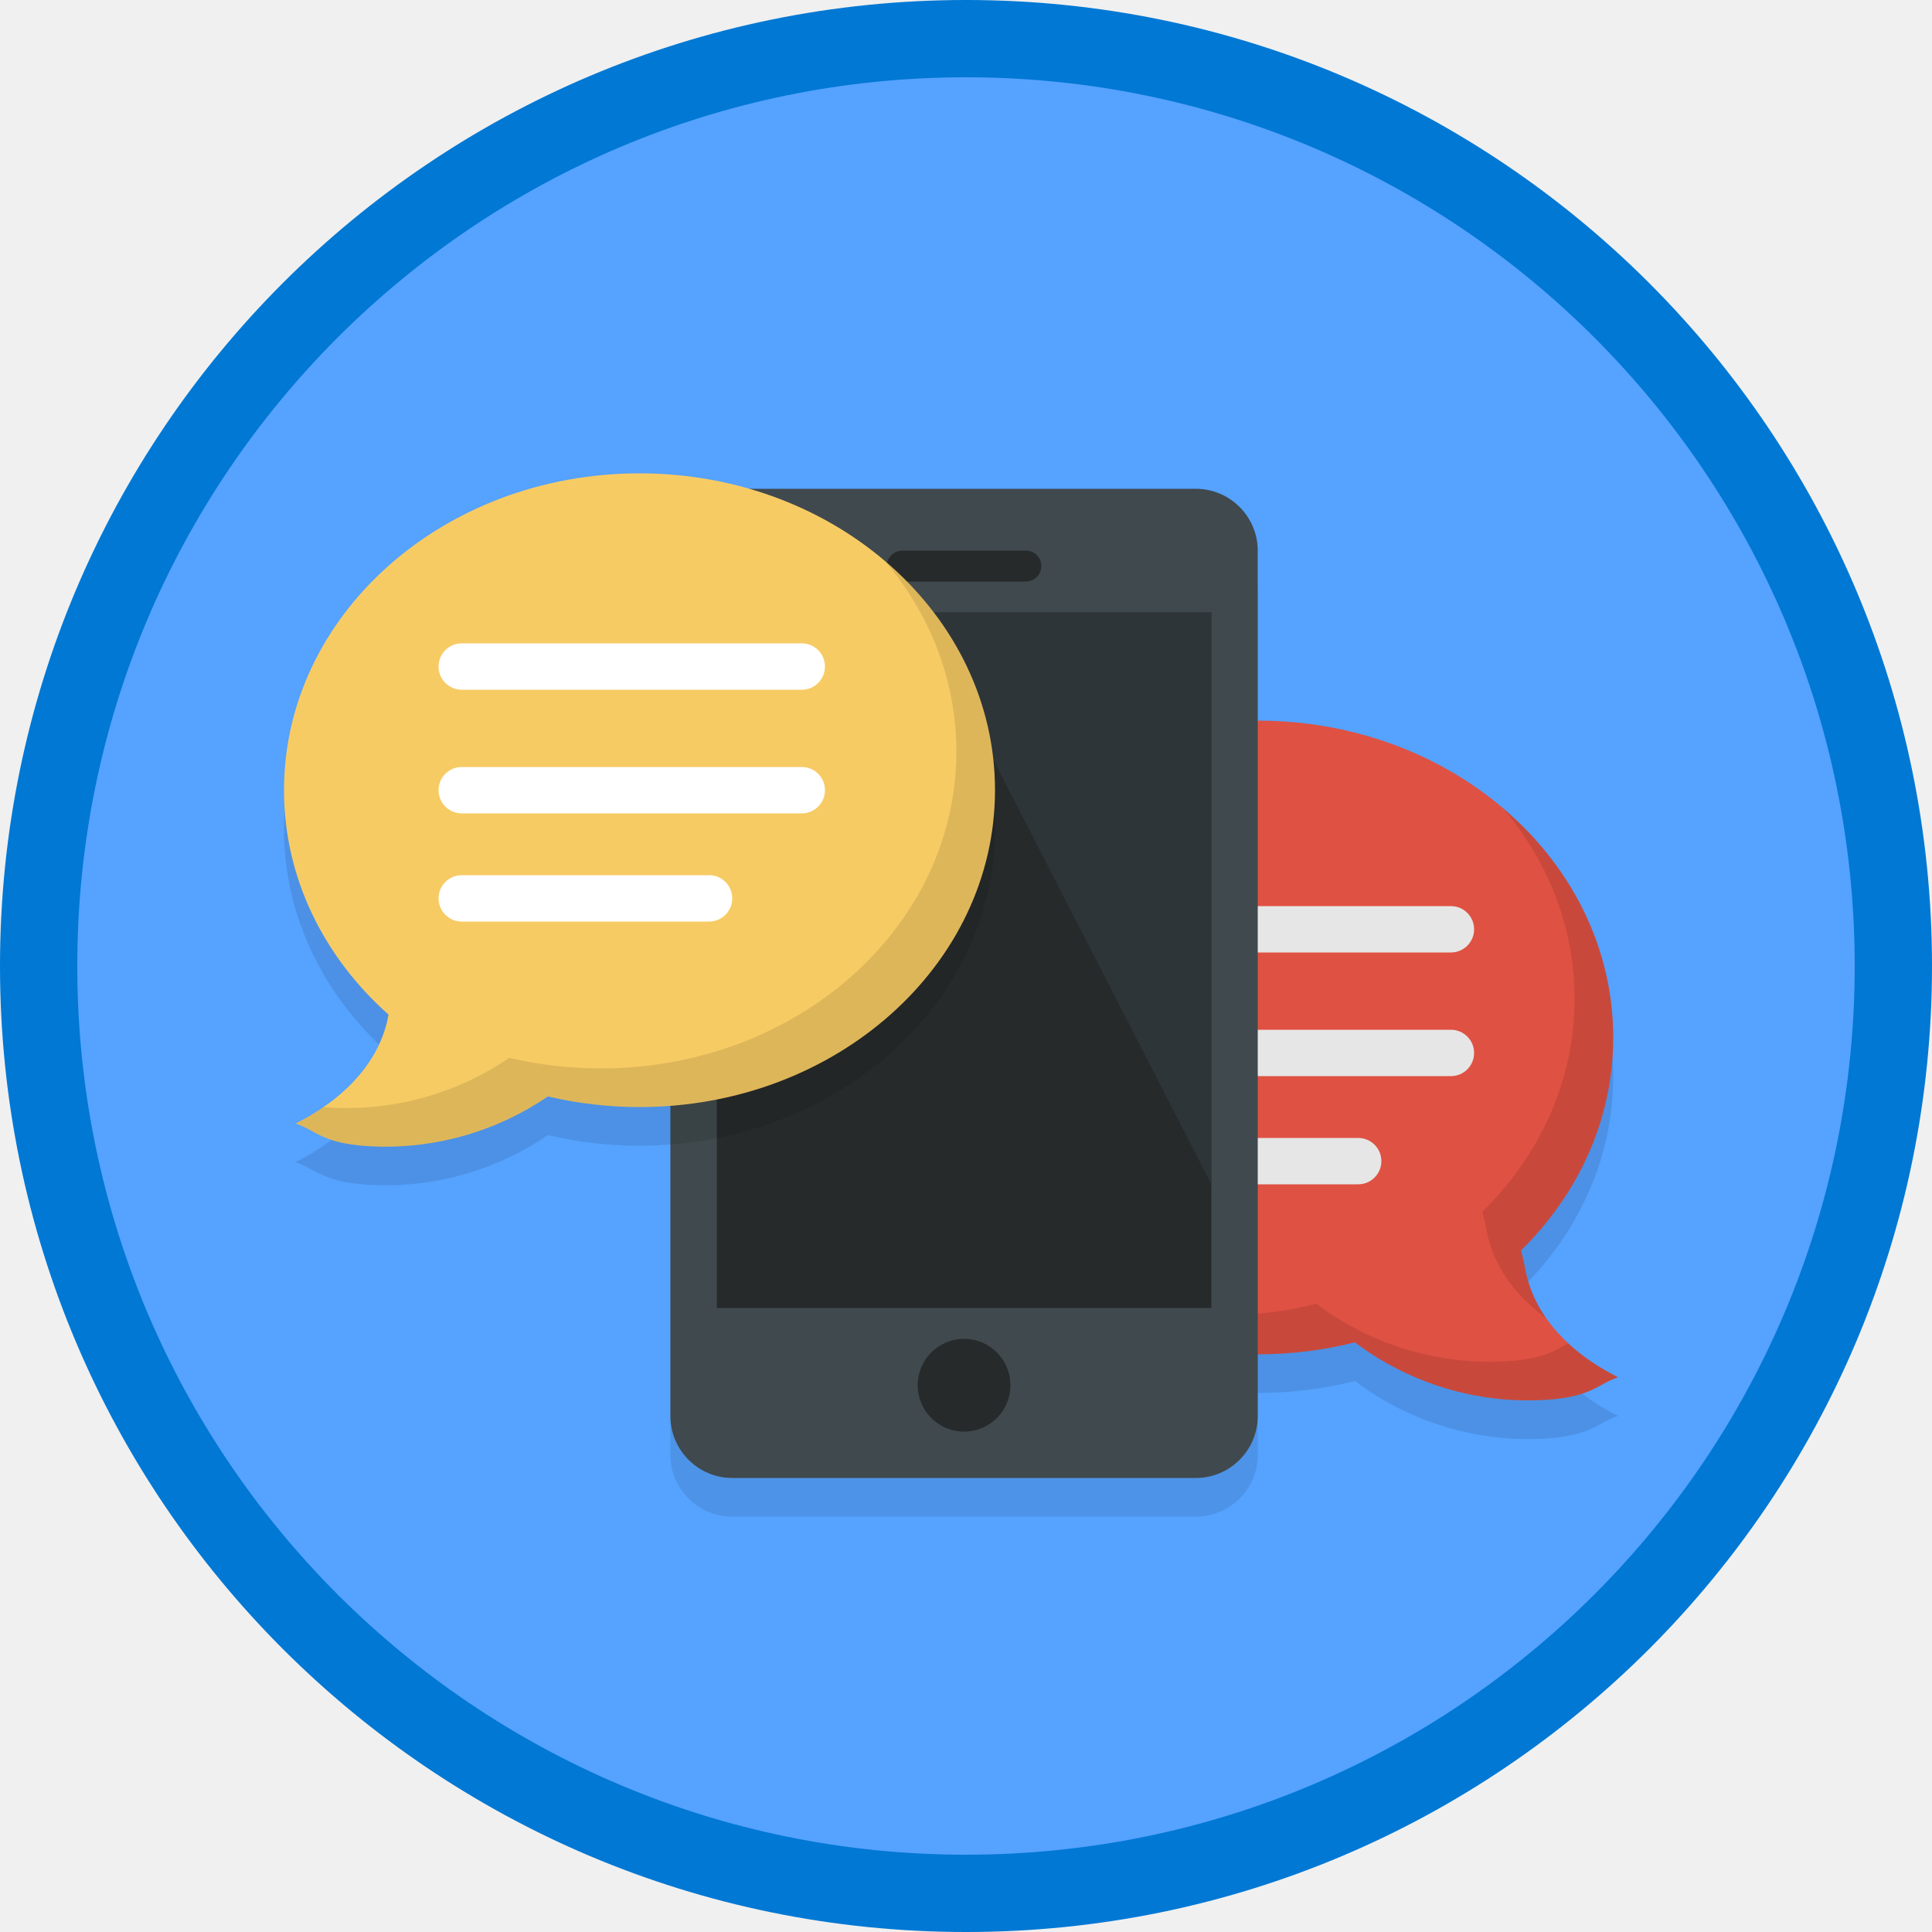
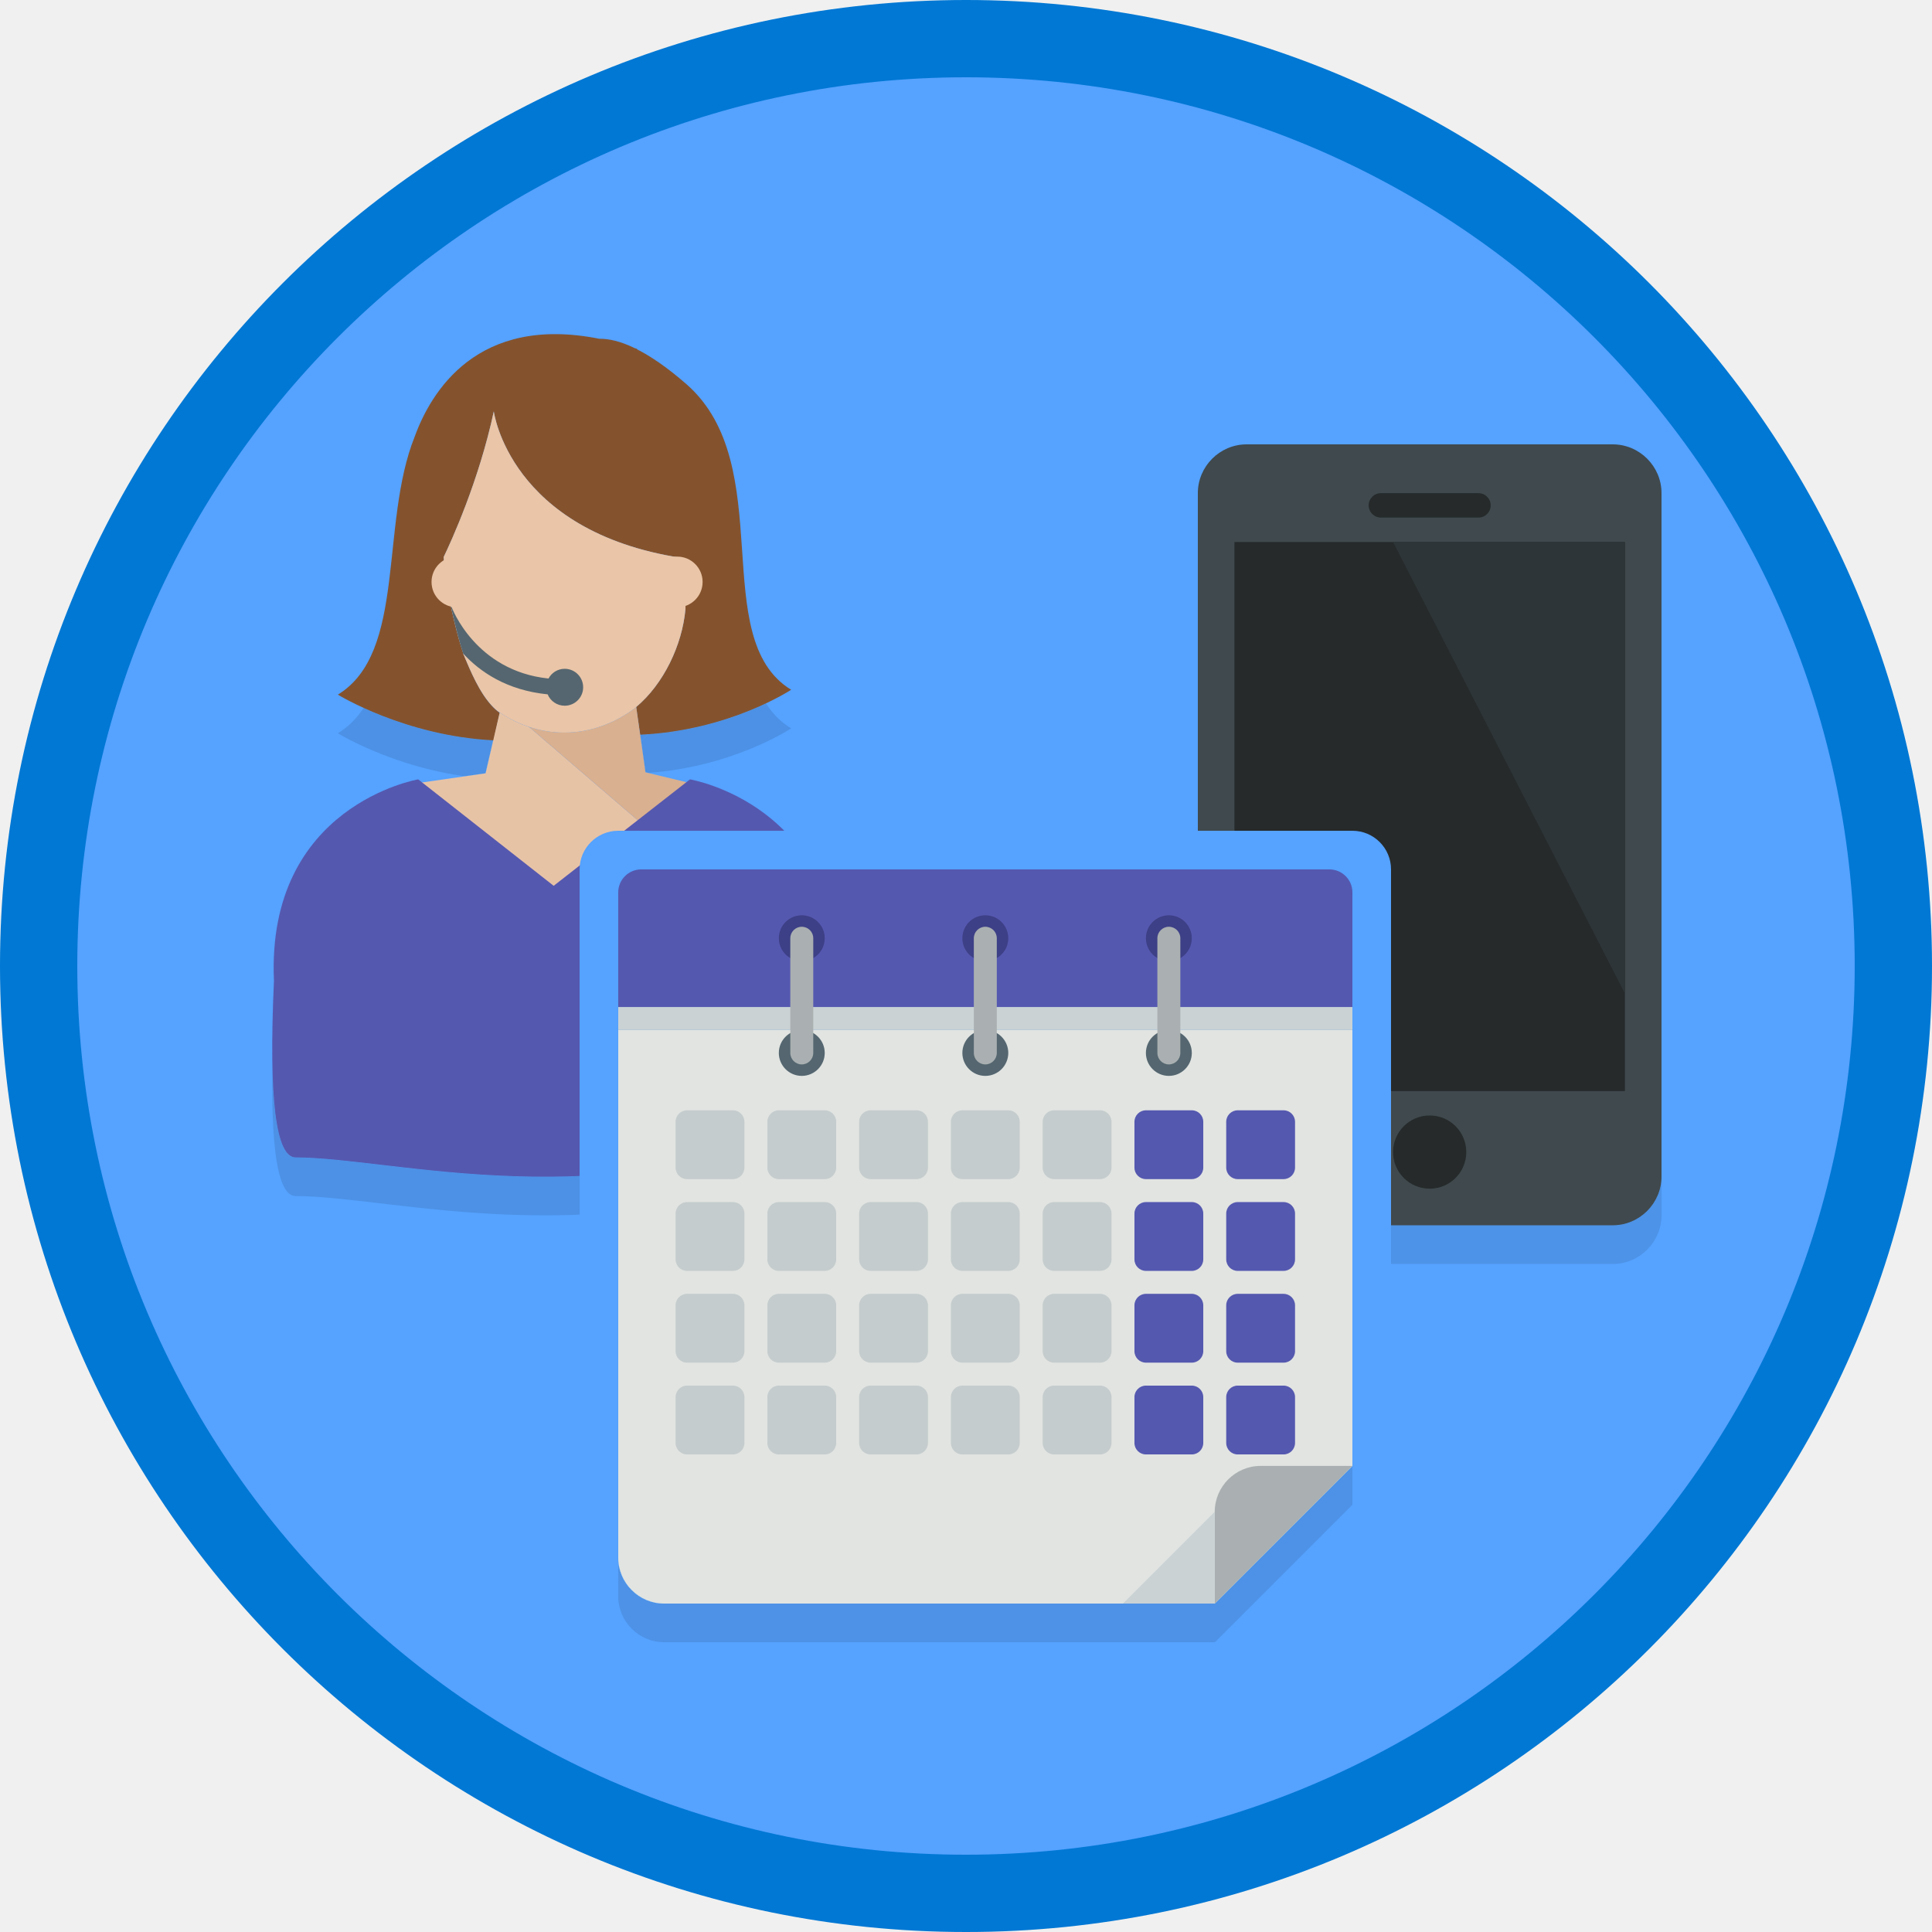
<svg xmlns="http://www.w3.org/2000/svg" xmlns:xlink="http://www.w3.org/1999/xlink" width="100px" height="100px" viewBox="0 0 100 100" version="1.1">
  <defs>
    <rect id="path-1" x="0" y="0" width="96" height="96" rx="48" />
-     <path d="M32.026,27.421 C32.114,27.734 32.186,28.047 32.242,28.36 C32.939,32.267 37.121,33.966 37.043,33.991 C35.96,34.341 35.668,35.098 32.817,35.179 C29.356,35.276 26.061,34.164 23.428,32.18 C21.83,32.584 20.143,32.8 18.4,32.8 C8.238,32.8 3.55271368e-15,25.457 3.55271368e-15,16.4 C3.55271368e-15,7.343 8.238,3.55271368e-15 18.4,3.55271368e-15 C28.562,3.55271368e-15 36.8,7.343 36.8,16.4 C36.8,20.643 34.992,24.51 32.026,27.421 Z" id="path-3" />
-     <filter x="-2.7%" y="-2.8%" width="105.4%" height="111.4%" filterUnits="objectBoundingBox" id="filter-4">
-       <feOffset dx="0" dy="2" in="SourceAlpha" result="shadowOffsetOuter1" />
-       <feColorMatrix values="0 0 0 0 0   0 0 0 0 0   0 0 0 0 0  0 0 0 0.1 0" type="matrix" in="shadowOffsetOuter1" />
-     </filter>
-     <filter x="-2.7%" y="-2.8%" width="105.4%" height="111.4%" filterUnits="objectBoundingBox" id="filter-5">
-       <feOffset dx="-2" dy="-2" in="SourceAlpha" result="shadowOffsetInner1" />
-       <feComposite in="shadowOffsetInner1" in2="SourceAlpha" operator="arithmetic" k2="-1" k3="1" result="shadowInnerInner1" />
-       <feColorMatrix values="0 0 0 0 0   0 0 0 0 0   0 0 0 0 0  0 0 0 0.1 0" type="matrix" in="shadowInnerInner1" />
-     </filter>
-     <filter x="-13.2%" y="-7.8%" width="128.3%" height="117.2%" filterUnits="objectBoundingBox" id="filter-6">
+     <filter x="-16.7%" y="-9.9%" width="133.3%" height="121.2%" filterUnits="objectBoundingBox" id="filter-3">
      <feOffset dx="0" dy="2" in="SourceAlpha" result="shadowOffsetOuter1" />
      <feColorMatrix values="0 0 0 0 0   0 0 0 0 0   0 0 0 0 0  0 0 0 0.096 0" type="matrix" in="shadowOffsetOuter1" result="shadowMatrixOuter1" />
      <feMerge>
        <feMergeNode in="shadowMatrixOuter1" />
        <feMergeNode in="SourceGraphic" />
      </feMerge>
    </filter>
-     <path d="M13.661,32.251 C11.128,33.98 8.053,34.935 4.836,34.845 C1.984,34.765 1.692,34.007 0.609,33.657 C0.531,33.632 4.714,31.933 5.41,28.026 C5.411,28.023 5.411,28.02 5.412,28.017 C2.069,25.047 0,20.939 0,16.4 C0,7.343 8.238,0 18.4,0 C28.562,0 36.8,7.343 36.8,16.4 C36.8,25.457 28.562,32.8 18.4,32.8 C16.761,32.8 15.173,32.609 13.661,32.251 Z" id="path-7" />
-     <filter x="-2.7%" y="-2.9%" width="105.4%" height="111.5%" filterUnits="objectBoundingBox" id="filter-8">
+     <filter x="-13.3%" y="-9.1%" width="126.7%" height="118.2%" filterUnits="objectBoundingBox" id="filter-4">
      <feOffset dx="0" dy="2" in="SourceAlpha" result="shadowOffsetOuter1" />
-       <feColorMatrix values="0 0 0 0 0   0 0 0 0 0   0 0 0 0 0  0 0 0 0.1 0" type="matrix" in="shadowOffsetOuter1" />
+       <feColorMatrix values="0 0 0 0 0   0 0 0 0 0   0 0 0 0 0  0 0 0 0.101 0" type="matrix" in="shadowOffsetOuter1" result="shadowMatrixOuter1" />
+       <feMerge>
+         <feMergeNode in="shadowMatrixOuter1" />
+         <feMergeNode in="SourceGraphic" />
+       </feMerge>
    </filter>
-     <filter x="-2.7%" y="-2.9%" width="105.4%" height="111.5%" filterUnits="objectBoundingBox" id="filter-9">
-       <feOffset dx="-2" dy="-2" in="SourceAlpha" result="shadowOffsetInner1" />
-       <feComposite in="shadowOffsetInner1" in2="SourceAlpha" operator="arithmetic" k2="-1" k3="1" result="shadowInnerInner1" />
-       <feColorMatrix values="0 0 0 0 0   0 0 0 0 0   0 0 0 0 0  0 0 0 0.1 0" type="matrix" in="shadowInnerInner1" />
+     <filter x="-10.5%" y="-10.5%" width="123.7%" height="123.7%" filterUnits="objectBoundingBox" id="filter-5">
+       <feOffset dx="0" dy="2" in="SourceAlpha" result="shadowOffsetOuter1" />
+       <feColorMatrix values="0 0 0 0 0   0 0 0 0 0   0 0 0 0 0  0 0 0 0.098 0" type="matrix" in="shadowOffsetOuter1" result="shadowMatrixOuter1" />
+       <feMerge>
+         <feMergeNode in="shadowMatrixOuter1" />
+         <feMergeNode in="SourceGraphic" />
+       </feMerge>
    </filter>
  </defs>
  <g id="Badges" stroke="none" stroke-width="1" fill="none" fill-rule="evenodd">
    <g id="M365-SFA-Generalist-2" transform="translate(-50, -1060)">
-       <g id="M365-SFA-Generalist/connect-and-communicate-with-microsoft-365" transform="translate(50, 1060)">
+       <g id="M365-SFA-Generalist/modern-communications-with-microsoft-teams" transform="translate(50, 1060)">
        <g id="Mask" transform="translate(2, 2)">
          <mask id="mask-2" fill="white">
            <use xlink:href="#path-1" />
          </mask>
          <use id="BG" fill="#55A2FF" xlink:href="#path-1" />
-           <g id="Group" mask="url(#mask-2)">
-             <g transform="translate(12.7, 22.5)">
-               <g id="Chat-Bubble---Bottom" transform="translate(32, 12.8)">
-                 <g id="Combined-Shape" fill-rule="nonzero">
-                   <use fill="black" fill-opacity="1" filter="url(#filter-4)" xlink:href="#path-3" />
-                   <use fill="#DF5142" xlink:href="#path-3" />
-                   <use fill="black" fill-opacity="1" filter="url(#filter-5)" xlink:href="#path-3" />
-                 </g>
-                 <rect id="Rectangle" fill="#E6E6E6" fill-rule="nonzero" x="9.6" y="9.6" width="20" height="2.4" rx="1.2" />
-                 <rect id="Rectangle" fill="#E6E6E6" fill-rule="nonzero" x="9.6" y="16" width="20" height="2.4" rx="1.2" />
-                 <rect id="Rectangle" fill="#E6E6E6" fill-rule="nonzero" x="9.6" y="21.6" width="15.2" height="2.4" rx="1.2" />
-               </g>
-               <g id="Mobile" filter="url(#filter-6)" transform="translate(20, 0.8)">
-                 <path d="M30.4,48 C30.4,49.76 28.96,51.2 27.2,51.2 L3.2,51.2 C1.44,51.2 0,49.76 0,48 L0,3.2 C0,1.44 1.44,0 3.2,0 L27.2,0 C28.96,0 30.4,1.44 30.4,3.2 L30.4,48" id="Fill-1355" fill="#3F4A4D" />
-                 <polygon id="Fill-1356" fill="#252A2C" points="2.4 42.4 28 42.4 28 6.4 2.4 6.4" />
-                 <path d="M17.6,46.4 C17.6,47.726 16.526,48.8 15.2,48.8 C13.874,48.8 12.8,47.726 12.8,46.4 C12.8,45.074 13.874,44 15.2,44 C16.526,44 17.6,45.074 17.6,46.4" id="Fill-1357" fill="#252A2C" />
-                 <path d="M18.4,4.8 L12,4.8 C11.558,4.8 11.2,4.442 11.2,4 C11.2,3.558 11.558,3.2 12,3.2 L18.4,3.2 C18.842,3.2 19.2,3.558 19.2,4 C19.2,4.442 18.842,4.8 18.4,4.8" id="Fill-1358" fill="#252A2C" />
-                 <polyline id="Fill-1359" fill="#2E3537" points="28 36 12.8 6.4 28 6.4 28 36" />
-               </g>
-               <g id="Chat-Bubble---Top-" transform="translate(-0, 0)">
-                 <g id="Combined-Shape" fill-rule="nonzero">
-                   <use fill="black" fill-opacity="1" filter="url(#filter-8)" xlink:href="#path-7" />
-                   <use fill="#F7CB64" xlink:href="#path-7" />
-                   <use fill="black" fill-opacity="1" filter="url(#filter-9)" xlink:href="#path-7" />
-                 </g>
-                 <rect id="Rectangle" fill="#FFFFFF" fill-rule="nonzero" x="8" y="8.8" width="20" height="2.4" rx="1.2" />
-                 <rect id="Rectangle" fill="#FFFFFF" fill-rule="nonzero" x="8" y="15.2" width="20" height="2.4" rx="1.2" />
-                 <rect id="Rectangle" fill="#FFFFFF" fill-rule="nonzero" x="8" y="20.8" width="15.2" height="2.4" rx="1.2" />
-               </g>
+           <g id="Mobile" filter="url(#filter-3)" mask="url(#mask-2)">
+             <g transform="translate(60, 21)">
+               <path d="M24,37.895 C24,39.284 22.863,40.421 21.474,40.421 L2.526,40.421 C1.137,40.421 0,39.284 0,37.895 L0,2.526 C0,1.137 1.137,0 2.526,0 L21.474,0 C22.863,0 24,1.137 24,2.526 L24,37.895" id="Fill-1355" fill="#3F4A4D" />
+               <polygon id="Fill-1356" fill="#252A2C" points="1.895 33.474 22.105 33.474 22.105 5.053 1.895 5.053" />
+               <path d="M13.895,36.632 C13.895,37.678 13.047,38.526 12,38.526 C10.953,38.526 10.105,37.678 10.105,36.632 C10.105,35.585 10.953,34.737 12,34.737 C13.047,34.737 13.895,35.585 13.895,36.632" id="Fill-1357" fill="#252A2C" />
+               <path d="M14.526,3.789 L9.474,3.789 C9.125,3.789 8.842,3.507 8.842,3.158 C8.842,2.809 9.125,2.526 9.474,2.526 L14.526,2.526 C14.875,2.526 15.158,2.809 15.158,3.158 C15.158,3.507 14.875,3.789 14.526,3.789" id="Fill-1358" fill="#252A2C" />
+               <polyline id="Fill-1359" fill="#2E3537" points="22.105 28.421 10.105 5.053 22.105 5.053 22.105 28.421" />
+             </g>
+           </g>
+           <g id="talking" filter="url(#filter-4)" mask="url(#mask-2)" fill-rule="nonzero">
+             <g transform="translate(12, 15)">
+               <path d="M21.52,2.876 C20.528,2.011 19.688,1.444 18.977,1.083 L18.97,1.056 C18.933,1.044 18.898,1.035 18.861,1.023 C18.102,0.654 17.497,0.528 17.019,0.535 C10.708,-0.726 8.31,3.276 7.465,5.599 C5.643,10.149 7.051,16.778 3.489,18.954 C3.489,18.954 6.946,21.093 11.55,21.32 L11.864,19.898 C11.067,19.326 10.524,18.136 10.132,17.206 C10.109,17.156 10.086,17.102 10.063,17.044 C10.033,16.971 10.002,16.896 9.973,16.828 C9.978,16.833 9.984,16.839 9.989,16.844 C9.66,15.908 9.347,14.426 9.347,14.426 C9.209,13.817 9.025,12.856 8.963,11.834 C9.336,11.058 10.788,7.906 11.559,4.292 C11.559,4.292 12.358,10.507 21.286,11.879 C21.416,12.664 21.52,13.624 21.477,14.548 C21.31,16.369 20.366,18.39 18.927,19.597 L19.138,21.028 C23.772,20.814 26.949,18.701 26.949,18.701 C22.586,16.035 26.332,7.069 21.52,2.876 Z" id="Shape" fill="#84522D" />
+               <path d="M20.803,27 L15.482,32.895 L15.482,33.119 L15.383,33.009 L15.283,33.119 L15.283,32.895 L7.56,23.541 L11.135,23.028 L11.864,19.878 C12.343,20.197 12.856,20.452 13.391,20.63 L20.803,27 Z" id="Shape" fill="#E7C3A6" />
+               <path d="M23.539,23.967 L20.803,27 L13.392,20.63 C13.973,20.817 14.579,20.92 15.206,20.92 C16.566,20.92 17.838,20.438 18.933,19.602 L19.408,22.975 L23.539,23.967 Z" id="Shape" fill="#D9B090" />
+               <path d="M18.927,19.597 C20.366,18.39 21.31,16.369 21.477,14.548 C21.52,13.624 21.416,12.664 21.286,11.879 C12.358,10.506 11.559,4.291 11.559,4.291 C10.788,7.905 9.336,11.058 8.963,11.833 C9.025,12.856 9.209,13.817 9.347,14.425 C9.347,14.425 9.66,15.907 9.989,16.844 C9.984,16.838 9.978,16.833 9.973,16.828 C10.002,16.895 10.033,16.971 10.063,17.043 C10.086,17.101 10.109,17.155 10.132,17.206 C10.504,18.09 11.017,19.204 11.751,19.803 C12.782,20.515 13.957,20.919 15.205,20.919 C16.563,20.919 17.834,20.439 18.928,19.606 L18.927,19.597 Z" id="Shape" fill="#EAC5A7" />
+               <path d="M15.228,17.617 C14.865,17.617 14.553,17.821 14.391,18.12 C10.591,17.728 9.378,14.427 9.378,14.427 C9.371,14.427 9.365,14.427 9.357,14.427 C9.354,14.427 9.35,14.426 9.347,14.426 C9.347,14.426 9.682,15.976 9.979,16.833 C10.841,17.77 12.223,18.728 14.346,18.939 C14.49,19.285 14.83,19.528 15.228,19.528 C15.756,19.528 16.184,19.1 16.184,18.573 C16.184,18.045 15.756,17.617 15.228,17.617 Z" id="Shape" fill="#546670" />
+               <path d="M29.226,33.771 C29.635,24.677 21.713,23.34 21.713,23.34 L14.658,28.849 L7.647,23.34 C7.647,23.34 -0.226,24.677 0.18,33.771 C-0.098,39.862 0.276,42.907 1.302,42.907 C6.362,42.907 17.266,46.177 29.065,40.886 C29.639,40.629 29.692,38.257 29.226,33.771 Z" id="Shape" fill="#5558AF" />
+               <circle id="Oval" fill="#EAC5A7" cx="21.055" cy="13.122" r="1.312" />
+               <circle id="Oval" fill="#EAC5A7" cx="9.648" cy="13.122" r="1.312" />
+             </g>
+           </g>
+           <rect id="Rectangle" fill="#55A2FF" mask="url(#mask-2)" x="28" y="41" width="42" height="40" rx="2" />
+           <g id="Calendar" filter="url(#filter-5)" mask="url(#mask-2)">
+             <g transform="translate(30, 43)">
+               <path d="M0,8.312 L0,35.625 C0,36.931 1.069,38 2.375,38 L30.875,38 L38,30.875 L38,8.312 L0,8.312" id="Fill-1315" fill="#E1E4E1" />
+               <path d="M38,1.188 C38,0.534 37.466,0 36.812,0 L1.188,0 C0.534,0 0,0.534 0,1.188 L0,7.125 L38,7.125 L38,1.188" id="Fill-1316" fill="#5558AF" />
+               <polygon id="Fill-1317" fill="#CAD2D4" points="0 8.312 38 8.312 38 7.125 0 7.125" />
+               <path d="M20.188,3.562 C20.188,4.218 19.655,4.75 19,4.75 C18.344,4.75 17.812,4.218 17.812,3.562 C17.812,2.906 18.344,2.375 19,2.375 C19.655,2.375 20.188,2.906 20.188,3.562" id="Fill-1318" fill="#3D3F86" />
+               <path d="M29.688,3.562 C29.688,4.218 29.155,4.75 28.5,4.75 C27.844,4.75 27.312,4.218 27.312,3.562 C27.312,2.906 27.844,2.375 28.5,2.375 C29.155,2.375 29.688,2.906 29.688,3.562" id="Fill-1319" fill="#3D3F86" />
+               <path d="M10.688,3.562 C10.688,4.218 10.155,4.75 9.5,4.75 C8.844,4.75 8.312,4.218 8.312,3.562 C8.312,2.906 8.844,2.375 9.5,2.375 C10.155,2.375 10.688,2.906 10.688,3.562" id="Fill-1320" fill="#3D3F86" />
+               <path d="M20.188,9.5 C20.188,10.155 19.655,10.688 19,10.688 C18.344,10.688 17.812,10.155 17.812,9.5 C17.812,8.844 18.344,8.312 19,8.312 C19.655,8.312 20.188,8.844 20.188,9.5" id="Fill-1321" fill="#546670" />
+               <path d="M29.688,9.5 C29.688,10.155 29.155,10.688 28.5,10.688 C27.844,10.688 27.312,10.155 27.312,9.5 C27.312,8.844 27.844,8.312 28.5,8.312 C29.155,8.312 29.688,8.844 29.688,9.5" id="Fill-1322" fill="#546670" />
+               <path d="M10.688,9.5 C10.688,10.155 10.155,10.688 9.5,10.688 C8.844,10.688 8.312,10.155 8.312,9.5 C8.312,8.844 8.844,8.312 9.5,8.312 C10.155,8.312 10.688,8.844 10.688,9.5" id="Fill-1323" fill="#546670" />
+               <path d="M28.5,10.094 C28.172,10.094 27.906,9.828 27.906,9.5 L27.906,3.562 C27.906,3.234 28.172,2.969 28.5,2.969 C28.828,2.969 29.094,3.234 29.094,3.562 L29.094,9.5 C29.094,9.828 28.828,10.094 28.5,10.094" id="Fill-1324" fill="#AAB0B1" />
+               <path d="M19,10.094 C18.672,10.094 18.406,9.828 18.406,9.5 L18.406,3.562 C18.406,3.234 18.672,2.969 19,2.969 C19.328,2.969 19.594,3.234 19.594,3.562 L19.594,9.5 C19.594,9.828 19.328,10.094 19,10.094" id="Fill-1325" fill="#AAB0B1" />
+               <path d="M9.5,10.094 C9.172,10.094 8.906,9.828 8.906,9.5 L8.906,3.562 C8.906,3.234 9.172,2.969 9.5,2.969 C9.828,2.969 10.094,3.234 10.094,3.562 L10.094,9.5 C10.094,9.828 9.828,10.094 9.5,10.094" id="Fill-1326" fill="#AAB0B1" />
+               <path d="M6.531,15.438 C6.531,15.764 6.264,16.031 5.938,16.031 L3.562,16.031 C3.236,16.031 2.969,15.764 2.969,15.438 L2.969,13.062 C2.969,12.736 3.236,12.469 3.562,12.469 L5.938,12.469 C6.264,12.469 6.531,12.736 6.531,13.062 L6.531,15.438" id="Fill-1327" fill="#C5CCCD" />
+               <path d="M11.281,15.438 C11.281,15.764 11.014,16.031 10.688,16.031 L8.312,16.031 C7.986,16.031 7.719,15.764 7.719,15.438 L7.719,13.062 C7.719,12.736 7.986,12.469 8.312,12.469 L10.688,12.469 C11.014,12.469 11.281,12.736 11.281,13.062 L11.281,15.438" id="Fill-1328" fill="#C5CCCD" />
+               <path d="M16.031,15.438 C16.031,15.764 15.764,16.031 15.438,16.031 L13.062,16.031 C12.736,16.031 12.469,15.764 12.469,15.438 L12.469,13.062 C12.469,12.736 12.736,12.469 13.062,12.469 L15.438,12.469 C15.764,12.469 16.031,12.736 16.031,13.062 L16.031,15.438" id="Fill-1329" fill="#C5CCCD" />
+               <path d="M20.781,15.438 C20.781,15.764 20.514,16.031 20.188,16.031 L17.812,16.031 C17.486,16.031 17.219,15.764 17.219,15.438 L17.219,13.062 C17.219,12.736 17.486,12.469 17.812,12.469 L20.188,12.469 C20.514,12.469 20.781,12.736 20.781,13.062 L20.781,15.438" id="Fill-1330" fill="#C5CCCD" />
+               <path d="M25.531,15.438 C25.531,15.764 25.264,16.031 24.938,16.031 L22.562,16.031 C22.236,16.031 21.969,15.764 21.969,15.438 L21.969,13.062 C21.969,12.736 22.236,12.469 22.562,12.469 L24.938,12.469 C25.264,12.469 25.531,12.736 25.531,13.062 L25.531,15.438" id="Fill-1331" fill="#C5CCCD" />
+               <path d="M30.281,15.438 C30.281,15.764 30.014,16.031 29.688,16.031 L27.312,16.031 C26.986,16.031 26.719,15.764 26.719,15.438 L26.719,13.062 C26.719,12.736 26.986,12.469 27.312,12.469 L29.688,12.469 C30.014,12.469 30.281,12.736 30.281,13.062 L30.281,15.438" id="Fill-1332" fill="#5558AF" />
+               <path d="M35.031,15.438 C35.031,15.764 34.764,16.031 34.438,16.031 L32.062,16.031 C31.736,16.031 31.469,15.764 31.469,15.438 L31.469,13.062 C31.469,12.736 31.736,12.469 32.062,12.469 L34.438,12.469 C34.764,12.469 35.031,12.736 35.031,13.062 L35.031,15.438" id="Fill-1333" fill="#5558AF" />
+               <path d="M6.531,20.188 C6.531,20.514 6.264,20.781 5.938,20.781 L3.562,20.781 C3.236,20.781 2.969,20.514 2.969,20.188 L2.969,17.812 C2.969,17.486 3.236,17.219 3.562,17.219 L5.938,17.219 C6.264,17.219 6.531,17.486 6.531,17.812 L6.531,20.188" id="Fill-1334" fill="#C5CCCD" />
+               <path d="M11.281,20.188 C11.281,20.514 11.014,20.781 10.688,20.781 L8.312,20.781 C7.986,20.781 7.719,20.514 7.719,20.188 L7.719,17.812 C7.719,17.486 7.986,17.219 8.312,17.219 L10.688,17.219 C11.014,17.219 11.281,17.486 11.281,17.812 L11.281,20.188" id="Fill-1335" fill="#C5CCCD" />
+               <path d="M16.031,20.188 C16.031,20.514 15.764,20.781 15.438,20.781 L13.062,20.781 C12.736,20.781 12.469,20.514 12.469,20.188 L12.469,17.812 C12.469,17.486 12.736,17.219 13.062,17.219 L15.438,17.219 C15.764,17.219 16.031,17.486 16.031,17.812 L16.031,20.188" id="Fill-1336" fill="#C5CCCD" />
+               <path d="M20.781,20.188 C20.781,20.514 20.514,20.781 20.188,20.781 L17.812,20.781 C17.486,20.781 17.219,20.514 17.219,20.188 L17.219,17.812 C17.219,17.486 17.486,17.219 17.812,17.219 L20.188,17.219 C20.514,17.219 20.781,17.486 20.781,17.812 L20.781,20.188" id="Fill-1337" fill="#C5CCCD" />
+               <path d="M25.531,20.188 C25.531,20.514 25.264,20.781 24.938,20.781 L22.562,20.781 C22.236,20.781 21.969,20.514 21.969,20.188 L21.969,17.812 C21.969,17.486 22.236,17.219 22.562,17.219 L24.938,17.219 C25.264,17.219 25.531,17.486 25.531,17.812 L25.531,20.188" id="Fill-1338" fill="#C5CCCD" />
+               <path d="M30.281,20.188 C30.281,20.514 30.014,20.781 29.688,20.781 L27.312,20.781 C26.986,20.781 26.719,20.514 26.719,20.188 L26.719,17.812 C26.719,17.486 26.986,17.219 27.312,17.219 L29.688,17.219 C30.014,17.219 30.281,17.486 30.281,17.812 L30.281,20.188" id="Fill-1339" fill="#5558AF" />
+               <path d="M35.031,20.188 C35.031,20.514 34.764,20.781 34.438,20.781 L32.062,20.781 C31.736,20.781 31.469,20.514 31.469,20.188 L31.469,17.812 C31.469,17.486 31.736,17.219 32.062,17.219 L34.438,17.219 C34.764,17.219 35.031,17.486 35.031,17.812 L35.031,20.188" id="Fill-1340" fill="#5558AF" />
+               <path d="M6.531,24.938 C6.531,25.264 6.264,25.531 5.938,25.531 L3.562,25.531 C3.236,25.531 2.969,25.264 2.969,24.938 L2.969,22.562 C2.969,22.236 3.236,21.969 3.562,21.969 L5.938,21.969 C6.264,21.969 6.531,22.236 6.531,22.562 L6.531,24.938" id="Fill-1341" fill="#C5CCCD" />
+               <path d="M11.281,24.938 C11.281,25.264 11.014,25.531 10.688,25.531 L8.312,25.531 C7.986,25.531 7.719,25.264 7.719,24.938 L7.719,22.562 C7.719,22.236 7.986,21.969 8.312,21.969 L10.688,21.969 C11.014,21.969 11.281,22.236 11.281,22.562 L11.281,24.938" id="Fill-1342" fill="#C5CCCD" />
+               <path d="M16.031,24.938 C16.031,25.264 15.764,25.531 15.438,25.531 L13.062,25.531 C12.736,25.531 12.469,25.264 12.469,24.938 L12.469,22.562 C12.469,22.236 12.736,21.969 13.062,21.969 L15.438,21.969 C15.764,21.969 16.031,22.236 16.031,22.562 L16.031,24.938" id="Fill-1343" fill="#C5CCCD" />
+               <path d="M20.781,24.938 C20.781,25.264 20.514,25.531 20.188,25.531 L17.812,25.531 C17.486,25.531 17.219,25.264 17.219,24.938 L17.219,22.562 C17.219,22.236 17.486,21.969 17.812,21.969 L20.188,21.969 C20.514,21.969 20.781,22.236 20.781,22.562 L20.781,24.938" id="Fill-1344" fill="#C5CCCD" />
+               <path d="M25.531,24.938 C25.531,25.264 25.264,25.531 24.938,25.531 L22.562,25.531 C22.236,25.531 21.969,25.264 21.969,24.938 L21.969,22.562 C21.969,22.236 22.236,21.969 22.562,21.969 L24.938,21.969 C25.264,21.969 25.531,22.236 25.531,22.562 L25.531,24.938" id="Fill-1345" fill="#C5CCCD" />
+               <path d="M30.281,24.938 C30.281,25.264 30.014,25.531 29.688,25.531 L27.312,25.531 C26.986,25.531 26.719,25.264 26.719,24.938 L26.719,22.562 C26.719,22.236 26.986,21.969 27.312,21.969 L29.688,21.969 C30.014,21.969 30.281,22.236 30.281,22.562 L30.281,24.938" id="Fill-1346" fill="#5558AF" />
+               <path d="M35.031,24.938 C35.031,25.264 34.764,25.531 34.438,25.531 L32.062,25.531 C31.736,25.531 31.469,25.264 31.469,24.938 L31.469,22.562 C31.469,22.236 31.736,21.969 32.062,21.969 L34.438,21.969 C34.764,21.969 35.031,22.236 35.031,22.562 L35.031,24.938" id="Fill-1347" fill="#5558AF" />
+               <path d="M6.531,29.688 C6.531,30.014 6.264,30.281 5.938,30.281 L3.562,30.281 C3.236,30.281 2.969,30.014 2.969,29.688 L2.969,27.312 C2.969,26.986 3.236,26.719 3.562,26.719 L5.938,26.719 C6.264,26.719 6.531,26.986 6.531,27.312 L6.531,29.688" id="Fill-1348" fill="#C5CCCD" />
+               <path d="M11.281,29.688 C11.281,30.014 11.014,30.281 10.688,30.281 L8.312,30.281 C7.986,30.281 7.719,30.014 7.719,29.688 L7.719,27.312 C7.719,26.986 7.986,26.719 8.312,26.719 L10.688,26.719 C11.014,26.719 11.281,26.986 11.281,27.312 L11.281,29.688" id="Fill-1349" fill="#C5CCCD" />
+               <path d="M16.031,29.688 C16.031,30.014 15.764,30.281 15.438,30.281 L13.062,30.281 C12.736,30.281 12.469,30.014 12.469,29.688 L12.469,27.312 C12.469,26.986 12.736,26.719 13.062,26.719 L15.438,26.719 C15.764,26.719 16.031,26.986 16.031,27.312 L16.031,29.688" id="Fill-1350" fill="#C5CCCD" />
+               <path d="M20.781,29.688 C20.781,30.014 20.514,30.281 20.188,30.281 L17.812,30.281 C17.486,30.281 17.219,30.014 17.219,29.688 L17.219,27.312 C17.219,26.986 17.486,26.719 17.812,26.719 L20.188,26.719 C20.514,26.719 20.781,26.986 20.781,27.312 L20.781,29.688" id="Fill-1351" fill="#C5CCCD" />
+               <path d="M25.531,29.688 C25.531,30.014 25.264,30.281 24.938,30.281 L22.562,30.281 C22.236,30.281 21.969,30.014 21.969,29.688 L21.969,27.312 C21.969,26.986 22.236,26.719 22.562,26.719 L24.938,26.719 C25.264,26.719 25.531,26.986 25.531,27.312 L25.531,29.688" id="Fill-1352" fill="#C5CCCD" />
+               <path d="M30.281,29.688 C30.281,30.014 30.014,30.281 29.688,30.281 L27.312,30.281 C26.986,30.281 26.719,30.014 26.719,29.688 L26.719,27.312 C26.719,26.986 26.986,26.719 27.312,26.719 L29.688,26.719 C30.014,26.719 30.281,26.986 30.281,27.312 L30.281,29.688" id="Fill-1353" fill="#5558AF" />
+               <path d="M35.031,29.688 C35.031,30.014 34.764,30.281 34.438,30.281 L32.062,30.281 C31.736,30.281 31.469,30.014 31.469,29.688 L31.469,27.312 C31.469,26.986 31.736,26.719 32.062,26.719 L34.438,26.719 C34.764,26.719 35.031,26.986 35.031,27.312 L35.031,29.688" id="Fill-1354" fill="#5558AF" />
+               <path d="M30.875,33.25 L30.875,38 L38,30.875 L33.25,30.875 C31.944,30.875 30.875,31.944 30.875,33.25" id="Fill-1355" fill="#AAB0B1" />
+               <polyline id="Fill-1356" fill="#CAD2D4" points="26.125 38 30.875 33.25 30.875 38 26.125 38" />
            </g>
          </g>
        </g>
        <g id="Azure-Border" stroke="#0078D4" stroke-width="4">
          <rect x="2" y="2" width="96" height="96" rx="48" />
        </g>
      </g>
    </g>
  </g>
</svg>
